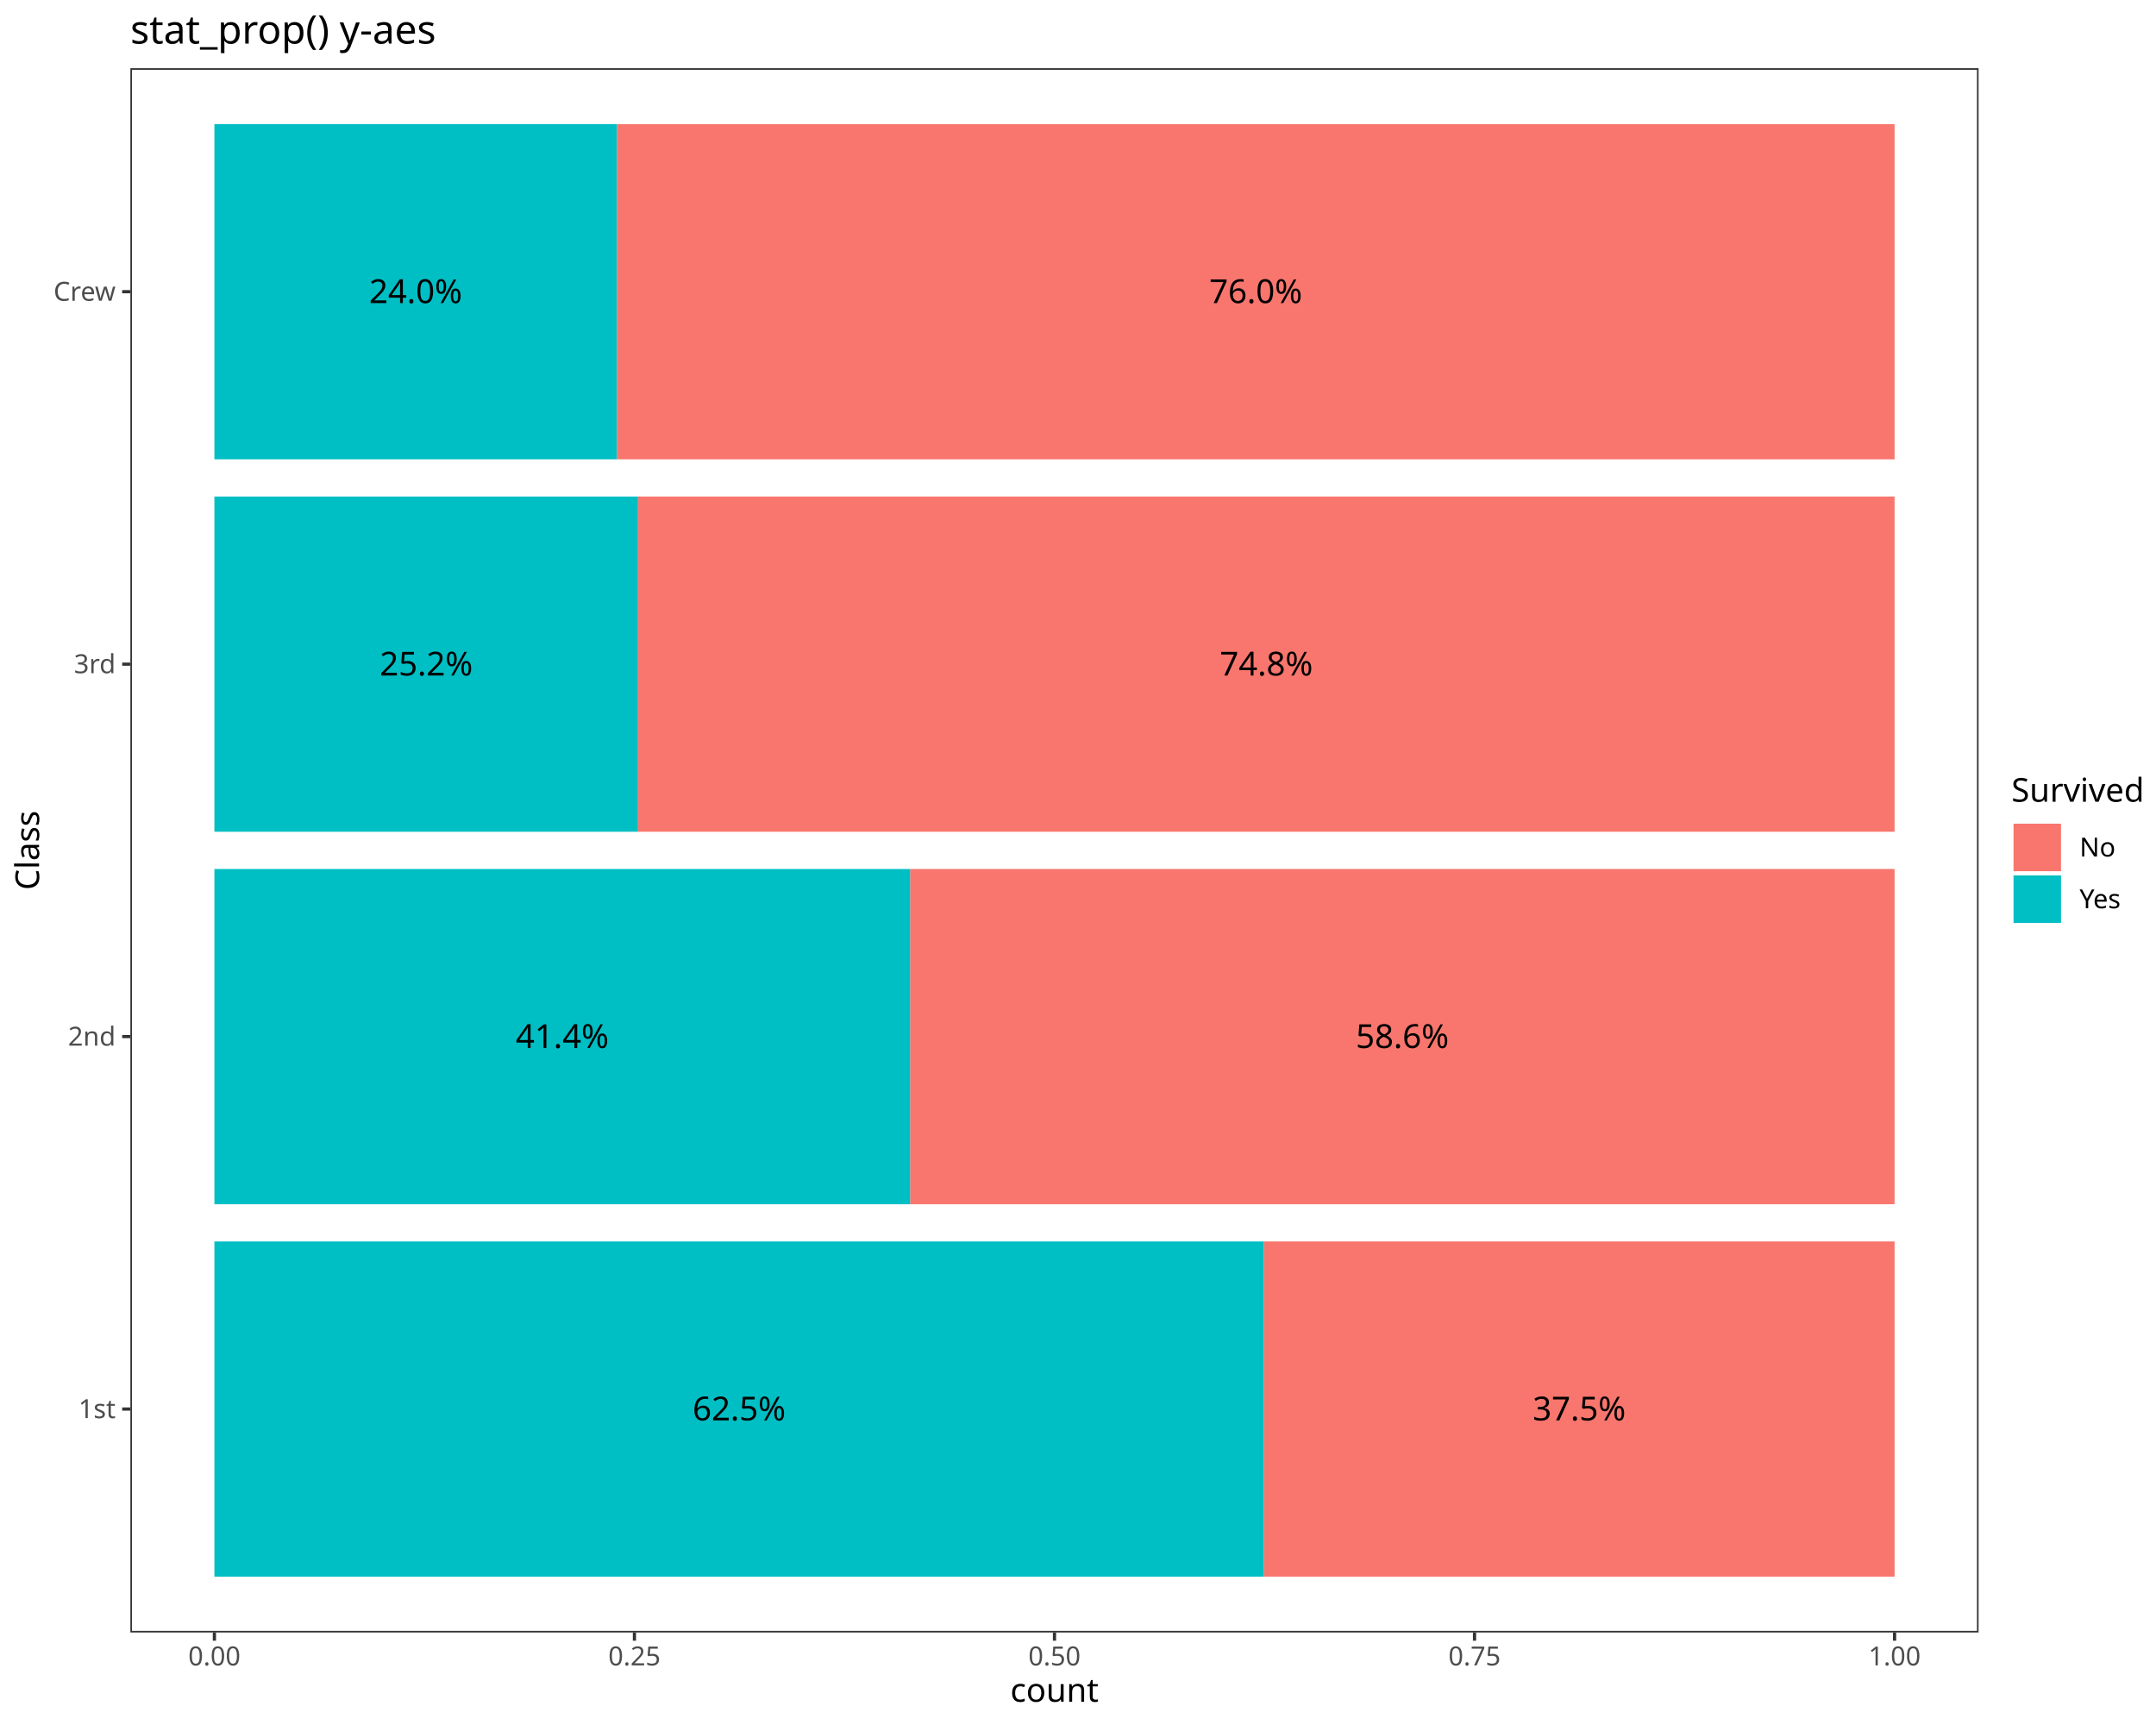
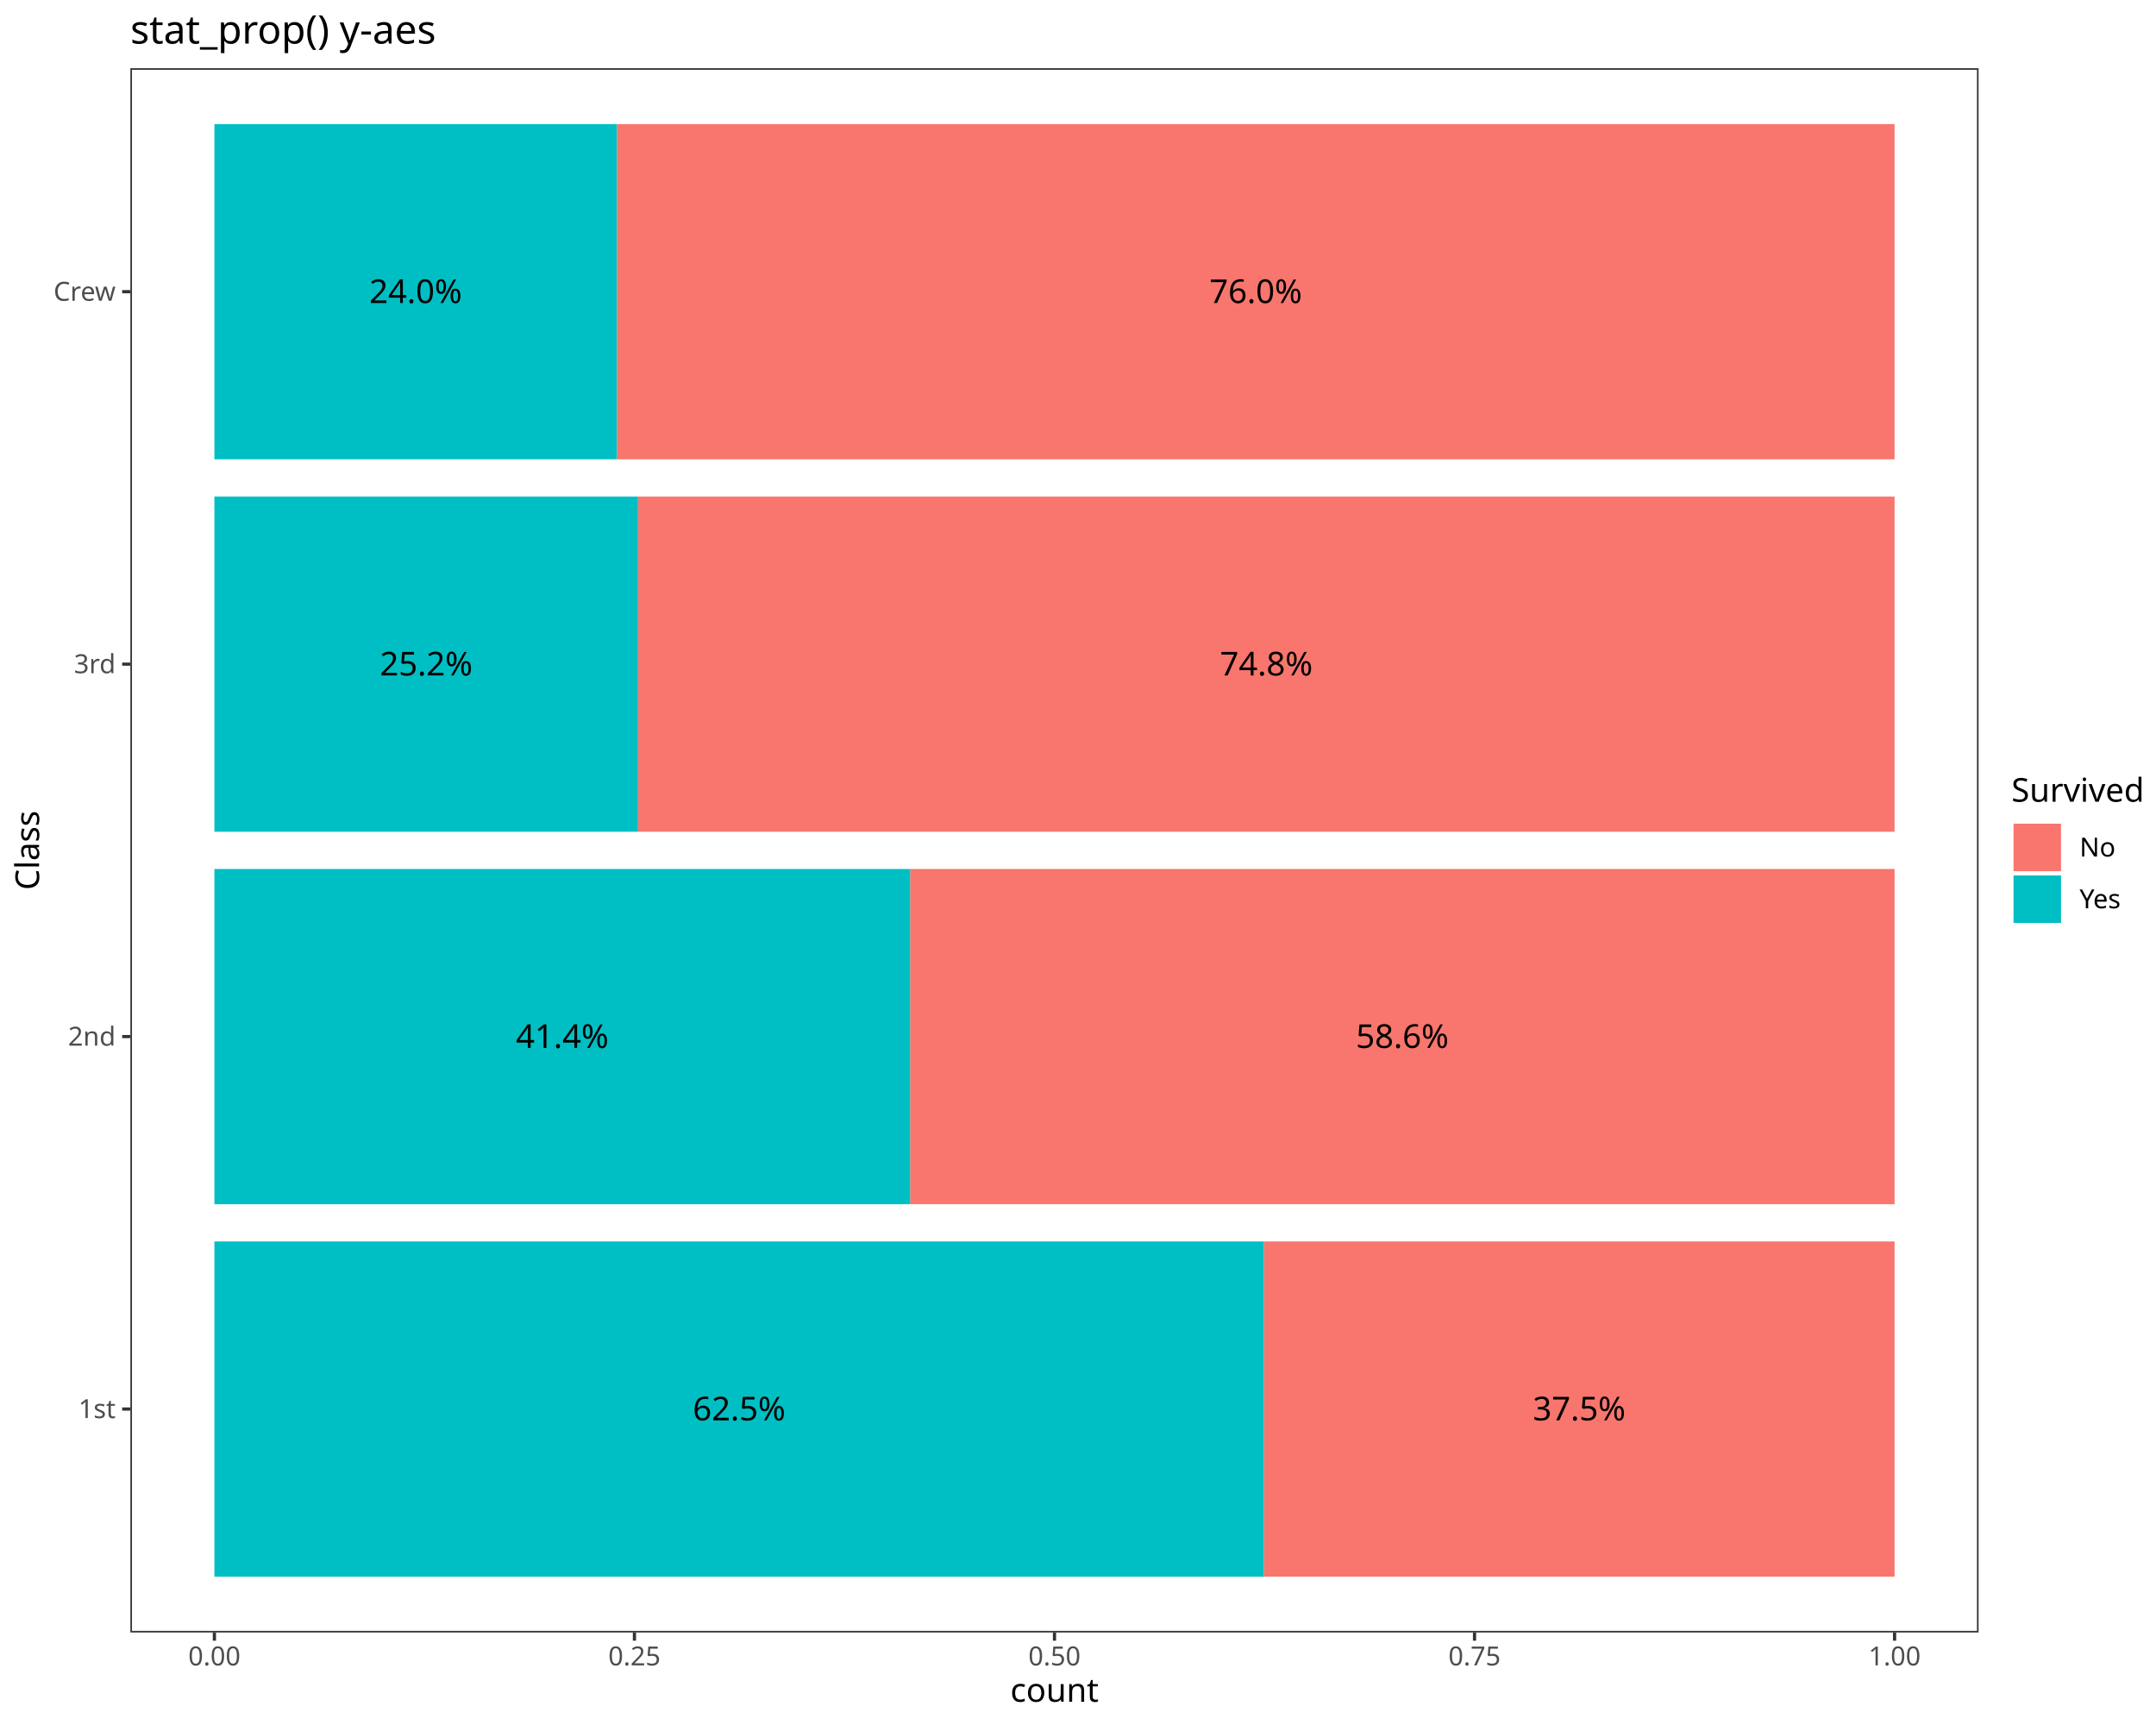
<svg xmlns="http://www.w3.org/2000/svg" class="svglite" data-engine-version="2.0" width="720.00pt" height="576.00pt" viewBox="0 0 720.00 576.00">
  <defs>
    <style type="text/css">
    .svglite line, .svglite polyline, .svglite polygon, .svglite path, .svglite rect, .svglite circle {
      fill: none;
      stroke: #000000;
      stroke-linecap: round;
      stroke-linejoin: round;
      stroke-miterlimit: 10.00;
    }
  </style>
  </defs>
  <rect width="100%" height="100%" style="stroke: none; fill: #FFFFFF;" />
  <defs>
    <clipPath id="cpMC4wMHw3MjAuMDB8MC4wMHw1NzYuMDA=">
      <rect x="0.00" y="0.00" width="720.00" height="576.00" />
    </clipPath>
  </defs>
  <g clip-path="url(#cpMC4wMHw3MjAuMDB8MC4wMHw1NzYuMDA=)">
    <rect x="0.00" y="0.00" width="720.00" height="576.00" style="stroke-width: 1.07; stroke: #FFFFFF; fill: #FFFFFF;" />
  </g>
  <defs>
    <clipPath id="cpNDMuNTR8NjYwLjc1fDIyLjc4fDU0NS4xMQ==">
      <rect x="43.54" y="22.78" width="617.21" height="522.33" />
    </clipPath>
  </defs>
  <g clip-path="url(#cpNDMuNTR8NjYwLjc1fDIyLjc4fDU0NS4xMQ==)">
    <rect x="43.54" y="22.78" width="617.21" height="522.33" style="stroke-width: 1.07; stroke: none; fill: #FFFFFF;" />
    <rect x="422.07" y="414.53" width="210.63" height="111.93" style="stroke-width: 1.07; stroke: none; stroke-linecap: butt; stroke-linejoin: miter; fill: #F8766D;" />
    <rect x="71.60" y="414.53" width="350.47" height="111.93" style="stroke-width: 1.07; stroke: none; stroke-linecap: butt; stroke-linejoin: miter; fill: #00BFC4;" />
    <rect x="303.91" y="290.17" width="328.79" height="111.93" style="stroke-width: 1.07; stroke: none; stroke-linecap: butt; stroke-linejoin: miter; fill: #F8766D;" />
    <rect x="71.60" y="290.17" width="232.32" height="111.93" style="stroke-width: 1.07; stroke: none; stroke-linecap: butt; stroke-linejoin: miter; fill: #00BFC4;" />
    <rect x="213.07" y="165.80" width="419.63" height="111.93" style="stroke-width: 1.07; stroke: none; stroke-linecap: butt; stroke-linejoin: miter; fill: #F8766D;" />
    <rect x="71.60" y="165.80" width="141.47" height="111.93" style="stroke-width: 1.07; stroke: none; stroke-linecap: butt; stroke-linejoin: miter; fill: #00BFC4;" />
    <rect x="206.01" y="41.44" width="426.69" height="111.93" style="stroke-width: 1.07; stroke: none; stroke-linecap: butt; stroke-linejoin: miter; fill: #F8766D;" />
    <rect x="71.60" y="41.44" width="134.41" height="111.93" style="stroke-width: 1.07; stroke: none; stroke-linecap: butt; stroke-linejoin: miter; fill: #00BFC4;" />
-     <text x="527.38" y="474.29" text-anchor="middle" style="font-size: 11.04px; font-family: sans;" textLength="31.30px" lengthAdjust="spacingAndGlyphs">37.5%</text>
-     <text x="246.83" y="474.29" text-anchor="middle" style="font-size: 11.04px; font-family: sans;" textLength="31.30px" lengthAdjust="spacingAndGlyphs">62.5%</text>
-     <text x="468.31" y="349.93" text-anchor="middle" style="font-size: 11.04px; font-family: sans;" textLength="31.30px" lengthAdjust="spacingAndGlyphs">58.6%</text>
-     <text x="187.76" y="349.93" text-anchor="middle" style="font-size: 11.04px; font-family: sans;" textLength="31.30px" lengthAdjust="spacingAndGlyphs">41.4%</text>
-     <text x="422.88" y="225.56" text-anchor="middle" style="font-size: 11.04px; font-family: sans;" textLength="31.30px" lengthAdjust="spacingAndGlyphs">74.8%</text>
-     <text x="142.33" y="225.56" text-anchor="middle" style="font-size: 11.04px; font-family: sans;" textLength="31.30px" lengthAdjust="spacingAndGlyphs">25.2%</text>
-     <text x="419.35" y="101.20" text-anchor="middle" style="font-size: 11.04px; font-family: sans;" textLength="31.30px" lengthAdjust="spacingAndGlyphs">76.0%</text>
-     <text x="138.80" y="101.20" text-anchor="middle" style="font-size: 11.04px; font-family: sans;" textLength="31.30px" lengthAdjust="spacingAndGlyphs">24.0%</text>
+     <text x="527.38" y="474.28" text-anchor="middle" style="font-size: 11.00px; font-family: sans;" textLength="31.19px" lengthAdjust="spacingAndGlyphs">37.5%</text>
+     <text x="246.83" y="474.28" text-anchor="middle" style="font-size: 11.00px; font-family: sans;" textLength="31.19px" lengthAdjust="spacingAndGlyphs">62.5%</text>
+     <text x="468.31" y="349.92" text-anchor="middle" style="font-size: 11.00px; font-family: sans;" textLength="31.19px" lengthAdjust="spacingAndGlyphs">58.6%</text>
+     <text x="187.76" y="349.92" text-anchor="middle" style="font-size: 11.00px; font-family: sans;" textLength="31.19px" lengthAdjust="spacingAndGlyphs">41.4%</text>
+     <text x="422.88" y="225.55" text-anchor="middle" style="font-size: 11.00px; font-family: sans;" textLength="31.19px" lengthAdjust="spacingAndGlyphs">74.8%</text>
+     <text x="142.33" y="225.55" text-anchor="middle" style="font-size: 11.00px; font-family: sans;" textLength="31.19px" lengthAdjust="spacingAndGlyphs">25.2%</text>
+     <text x="419.35" y="101.19" text-anchor="middle" style="font-size: 11.00px; font-family: sans;" textLength="31.19px" lengthAdjust="spacingAndGlyphs">76.0%</text>
+     <text x="138.80" y="101.19" text-anchor="middle" style="font-size: 11.00px; font-family: sans;" textLength="31.19px" lengthAdjust="spacingAndGlyphs">24.0%</text>
    <rect x="43.54" y="22.78" width="617.21" height="522.33" style="stroke-width: 1.07; stroke: #333333;" />
  </g>
  <g clip-path="url(#cpMC4wMHw3MjAuMDB8MC4wMHw1NzYuMDA=)">
    <text x="38.61" y="473.52" text-anchor="end" style="font-size: 8.80px; fill: #4D4D4D; font-family: sans;" textLength="11.74px" lengthAdjust="spacingAndGlyphs">1st</text>
    <text x="38.61" y="349.16" text-anchor="end" style="font-size: 8.80px; fill: #4D4D4D; font-family: sans;" textLength="14.68px" lengthAdjust="spacingAndGlyphs">2nd</text>
    <text x="38.61" y="224.79" text-anchor="end" style="font-size: 8.80px; fill: #4D4D4D; font-family: sans;" textLength="12.72px" lengthAdjust="spacingAndGlyphs">3rd</text>
    <text x="38.61" y="100.43" text-anchor="end" style="font-size: 8.80px; fill: #4D4D4D; font-family: sans;" textLength="20.54px" lengthAdjust="spacingAndGlyphs">Crew</text>
    <polyline points="40.80,470.49 43.54,470.49 " style="stroke-width: 1.07; stroke: #333333; stroke-linecap: butt;" />
    <polyline points="40.80,346.13 43.54,346.13 " style="stroke-width: 1.07; stroke: #333333; stroke-linecap: butt;" />
    <polyline points="40.80,221.77 43.54,221.77 " style="stroke-width: 1.07; stroke: #333333; stroke-linecap: butt;" />
    <polyline points="40.80,97.40 43.54,97.40 " style="stroke-width: 1.07; stroke: #333333; stroke-linecap: butt;" />
    <polyline points="71.60,547.85 71.60,545.11 " style="stroke-width: 1.07; stroke: #333333; stroke-linecap: butt;" />
    <polyline points="211.87,547.85 211.87,545.11 " style="stroke-width: 1.07; stroke: #333333; stroke-linecap: butt;" />
    <polyline points="352.15,547.85 352.15,545.11 " style="stroke-width: 1.07; stroke: #333333; stroke-linecap: butt;" />
    <polyline points="492.42,547.85 492.42,545.11 " style="stroke-width: 1.07; stroke: #333333; stroke-linecap: butt;" />
    <polyline points="632.70,547.85 632.70,545.11 " style="stroke-width: 1.07; stroke: #333333; stroke-linecap: butt;" />
    <text x="71.60" y="556.10" text-anchor="middle" style="font-size: 8.80px; fill: #4D4D4D; font-family: sans;" textLength="17.13px" lengthAdjust="spacingAndGlyphs">0.00</text>
    <text x="211.87" y="556.10" text-anchor="middle" style="font-size: 8.80px; fill: #4D4D4D; font-family: sans;" textLength="17.13px" lengthAdjust="spacingAndGlyphs">0.25</text>
    <text x="352.15" y="556.10" text-anchor="middle" style="font-size: 8.80px; fill: #4D4D4D; font-family: sans;" textLength="17.13px" lengthAdjust="spacingAndGlyphs">0.50</text>
    <text x="492.42" y="556.10" text-anchor="middle" style="font-size: 8.80px; fill: #4D4D4D; font-family: sans;" textLength="17.13px" lengthAdjust="spacingAndGlyphs">0.75</text>
    <text x="632.70" y="556.10" text-anchor="middle" style="font-size: 8.80px; fill: #4D4D4D; font-family: sans;" textLength="17.13px" lengthAdjust="spacingAndGlyphs">1.00</text>
    <text x="352.15" y="568.24" text-anchor="middle" style="font-size: 11.00px; font-family: sans;" textLength="26.91px" lengthAdjust="spacingAndGlyphs">count</text>
    <text transform="translate(13.05,283.95) rotate(-90)" text-anchor="middle" style="font-size: 11.00px; font-family: sans;" textLength="27.52px" lengthAdjust="spacingAndGlyphs">Class</text>
    <rect x="671.71" y="259.00" width="42.81" height="49.89" style="stroke-width: 1.07; stroke: none; fill: #FFFFFF;" />
    <text x="671.71" y="267.71" style="font-size: 11.00px; font-family: sans;" textLength="42.81px" lengthAdjust="spacingAndGlyphs">Survived</text>
    <rect x="671.71" y="274.33" width="17.28" height="17.28" style="stroke-width: 1.07; stroke: none; fill: #FFFFFF;" />
    <rect x="672.42" y="275.04" width="15.86" height="15.86" style="stroke-width: 1.07; stroke: none; stroke-linecap: butt; stroke-linejoin: miter; fill: #F8766D;" />
    <rect x="671.71" y="291.61" width="17.28" height="17.28" style="stroke-width: 1.07; stroke: none; fill: #FFFFFF;" />
    <rect x="672.42" y="292.32" width="15.86" height="15.86" style="stroke-width: 1.07; stroke: none; stroke-linecap: butt; stroke-linejoin: miter; fill: #00BFC4;" />
    <text x="694.47" y="286.00" style="font-size: 8.80px; font-family: sans;" textLength="11.25px" lengthAdjust="spacingAndGlyphs">No</text>
    <text x="694.47" y="303.28" style="font-size: 8.80px; font-family: sans;" textLength="15.17px" lengthAdjust="spacingAndGlyphs">Yes</text>
    <text x="43.54" y="14.56" style="font-size: 13.20px; font-family: sans;" textLength="99.79px" lengthAdjust="spacingAndGlyphs">stat_prop() y-aes</text>
  </g>
</svg>
